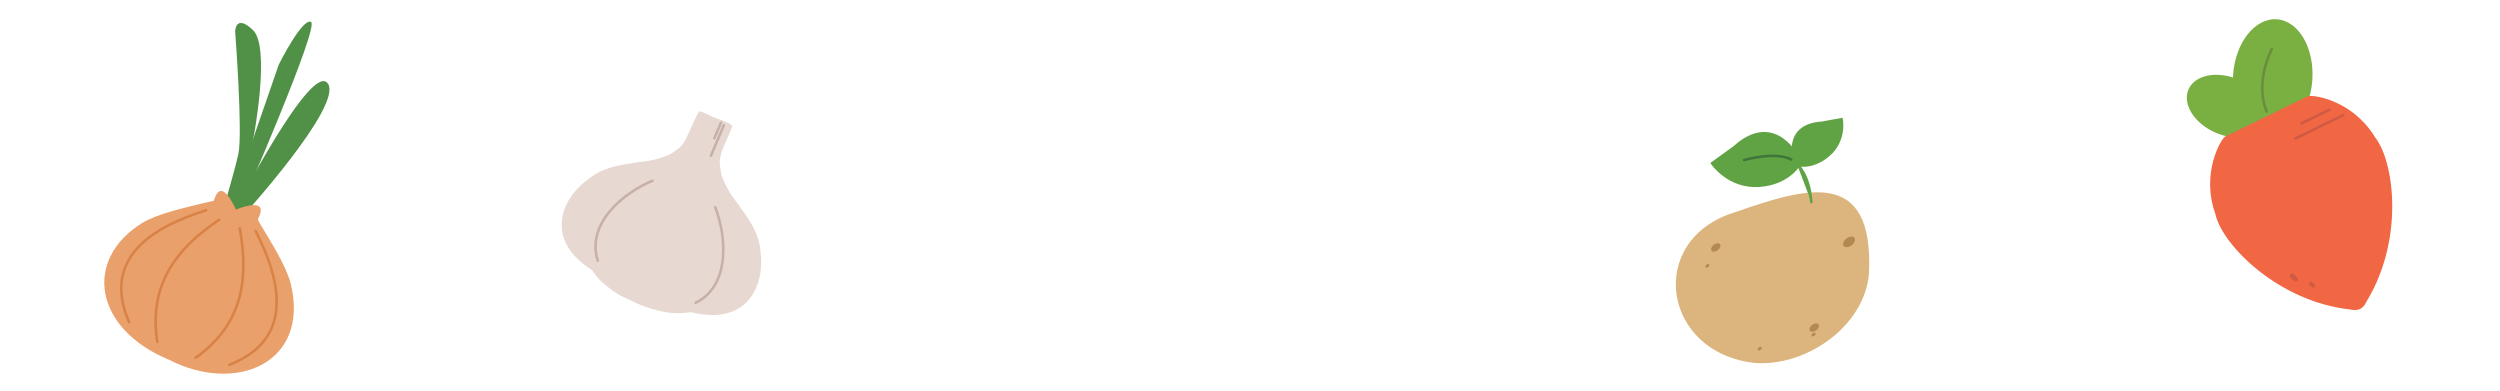
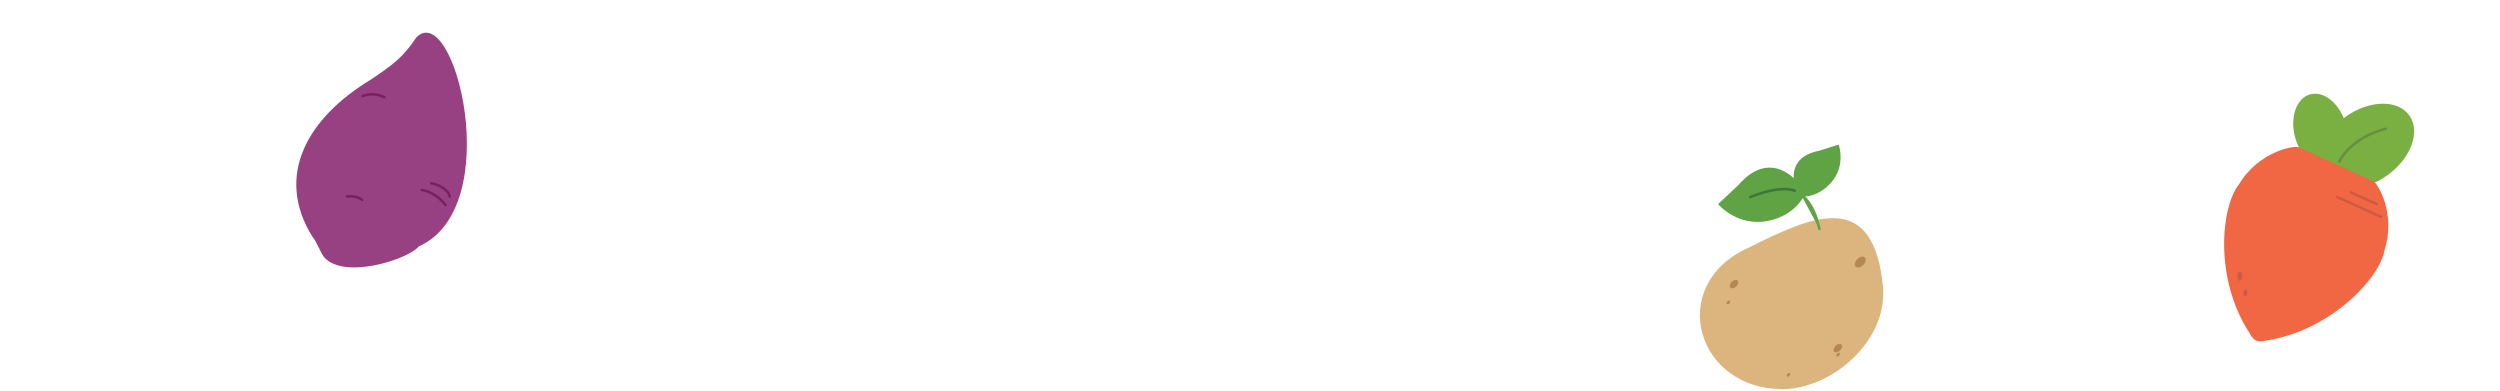
- <svg xmlns="http://www.w3.org/2000/svg" version="1.1" viewBox="0 0 1920 300">
-   <defs>
-     <style>
-       .cls-1 {
-         opacity: 1;
-       }
- 
-       .cls-2 {
-         fill: #e7d9d2;
-       }
- 
-       .cls-3 {
-         fill: #eaa06a;
-       }
- 
-       .cls-4 {
-         stroke: #3e773a;
-       }
- 
-       .cls-4, .cls-5, .cls-6, .cls-7, .cls-8, .cls-9, .cls-10, .cls-11 {
-         stroke-linecap: round;
-       }
- 
-       .cls-4, .cls-5, .cls-6, .cls-7, .cls-8, .cls-9, .cls-10, .cls-11, .cls-12 {
-         stroke-width: 2px;
-       }
- 
-       .cls-4, .cls-5, .cls-6, .cls-7, .cls-9, .cls-10, .cls-11 {
-         fill: none;
-       }
- 
-       .cls-4, .cls-6, .cls-7, .cls-8, .cls-9, .cls-11, .cls-12 {
-         stroke-miterlimit: 10;
-       }
- 
-       .cls-13 {
-         fill: #7aaf42;
-       }
- 
-       .cls-5 {
-         stroke-miterlimit: 10;
-       }
- 
-       .cls-5, .cls-6, .cls-10 {
-         stroke: #cf5a43;
-       }
- 
-       .cls-14 {
-         fill: #f26743;
-       }
- 
-       .cls-7 {
-         stroke: #c7b0a8;
-       }
- 
-       .cls-8, .cls-12 {
-         fill: #60a344;
-         stroke: #60a344;
-       }
- 
-       .cls-15 {
-         fill: #b48851;
-       }
- 
-       .cls-9 {
-         stroke: #698e3c;
-       }
- 
-       .cls-16 {
-         fill: #519147;
-       }
- 
-       .cls-10 {
-         stroke-miterlimit: 10;
-       }
- 
-       .cls-17 {
-         fill: #dcb57e;
-       }
- 
-       .cls-11 {
-         stroke: #d88247;
-       }
-     </style>
-   </defs>
+ <svg xmlns="http://www.w3.org/2000/svg" version="1.1" id="Layer_1" x="0px" y="0px" viewBox="0 0 1920 300" style="enable-background:new 0 0 1920 300;" xml:space="preserve">
+   <style type="text/css">
+ 	.st0{fill:#7AAF42;}
+ 	.st1{fill:#F26743;}
+ 	.st2{fill:none;stroke:#CF5A43;stroke-width:2;stroke-linecap:round;stroke-miterlimit:10;}
+ 	.st3{fill:none;stroke:#CF5A43;stroke-width:2;stroke-linecap:round;stroke-miterlimit:10;}
+ 	.st4{fill:none;stroke:#698E3C;stroke-width:2;stroke-linecap:round;stroke-miterlimit:10;}
+ 	.st5{fill:#DCB57E;}
+ 	.st6{fill:#B48851;}
+ 	.st7{fill:#60A344;stroke:#60A344;stroke-width:2;stroke-miterlimit:10;}
+ 	.st8{fill:#60A344;stroke:#60A344;stroke-width:2;stroke-linecap:round;stroke-miterlimit:10;}
+ 	.st9{fill:none;stroke:#3E773A;stroke-width:2;stroke-linecap:round;stroke-miterlimit:10;}
+ 	.st10{fill:#984182;}
+ 	.st11{fill:none;stroke:#762163;stroke-width:2;stroke-linecap:round;stroke-miterlimit:10;}
+ </style>
  <g>
-     <g id="Layer_1">
+     <g>
+       <ellipse transform="matrix(0.813 -0.5822 0.5822 0.813 274.4487 1079.121)" class="st0" cx="1817.5" cy="112.2" rx="40.5" ry="27.6" />
+       <ellipse transform="matrix(0.9598 -0.2808 0.2808 0.9598 43.4544 504.4184)" class="st0" cx="1782.1" cy="100.6" rx="20.1" ry="29.2" />
+     </g>
+     <g>
+       <path class="st1" d="M1831.2,192.5c9.3-28.8-5.4-51.9-8.4-53.3l-28.9-13.1L1765,113c-2.7-1.2-30.1,2.8-45.6,28.8    c-13.7,17.2-19.1,72.5,8.4,114.2c0,0,1.8,4,4.9,5.5c3.1,1.5,7.3,0.1,7.3,0.1C1789.5,254.2,1827.4,214.1,1831.2,192.5L1831.2,192.5    z" />
      <g>
-         <g>
-           <ellipse class="cls-13" cx="1743.9" cy="59.4" rx="44.8" ry="30.5" transform="translate(1561.5 1794.7) rotate(-85.9)" />
-           <ellipse class="cls-13" cx="1710.2" cy="81.5" rx="22.2" ry="32.3" transform="translate(956.4 1618.7) rotate(-66.6)" />
-         </g>
-         <g>
-           <path class="cls-14" d="M1823.5,104.5c-17.9-28.3-48-32.1-51.3-30.5l-31.6,15.4-31.6,15.4c-2.9,1.4-18.9,27.7-7.7,59.2,4.9,23.8,48.2,67.5,103.1,73.6,0,0,4.7,1.3,8.1-.3s5.2-6.1,5.2-6.1c28.8-47.4,21.4-108,5.7-126.6Z" />
-           <g>
-             <ellipse class="cls-5" cx="1762.1" cy="213.6" rx=".9" ry="2.8" transform="translate(430 1386.7) rotate(-48.3)" />
-             <ellipse class="cls-10" cx="1775" cy="218" rx=".5" ry="1.8" transform="translate(440.3 1408.2) rotate(-48.7)" />
-             <line class="cls-6" x1="1767.4" y1="94.8" x2="1789" y2="84.3" />
-             <line class="cls-6" x1="1762.8" y1="106.4" x2="1799.7" y2="88.4" />
-           </g>
-         </g>
-         <path class="cls-9" d="M1740.9,85.7s-9.9-19.3,3.8-48.1" />
-       </g>
-       <g>
-         <path class="cls-2" d="M584,192c-1.1-11.5-7.1-21.1-13.7-30.4-4.3-6.4-7.2-9.1-10.9-15.7-6.5-11.8-5.4-13.3-6.2-17.2-1.2-5.5.6-9.8.7-11.2,1.9-5.7,8.4-18.5,8.4-21-2-2.4-9.2-4.4-12.2-5.7l-.4-.2-.4-.2c-3.2-.8-9.4-5-12.5-4.8-1.3,1.9-7.7,15.8-10.1,21.3-1,1.1-2.2,5.1-6.9,8.1-3.4,2.1-3.7,4-16.7,7.5-6.7,1.7-10.7,1.5-18.9,3-11.3,1.7-22.3,4.1-31.4,11.3-24.4,17.3-33.2,48.7,1.7,70.5,1.8,1.8,3.1,5.8,11.3,12.3,4.1,3.3,9.1,6.9,13.4,8.7s6.2,3.1,9.6,4.6c3,1.3,6.4,2.7,10,3.7,4.9,1.6,10.3,2.9,15.5,3.6,10.6,1,14.3-.5,16.7-.4,40.8,10.3,57.3-17.9,52.9-47.8Z" />
-         <path class="cls-7" d="M501.2,138.8c-21.2,8.6-51.4,32.4-42.1,61.4" />
-         <path class="cls-7" d="M549.3,159.2c8.4,21.6,12.2,59.9-15.1,73.4" />
-         <line class="cls-7" x1="553.7" y1="94.3" x2="548.6" y2="106.2" />
-         <line class="cls-7" x1="555.9" y1="96.2" x2="546" y2="119.6" />
-       </g>
-       <g class="cls-1">
-         <g>
-           <path class="cls-16" d="M171.9,159.1s7.5-24.9,11.1-40.5c3.6-15.6-2.4-94.3-2.4-94.3,0,0,0-14.1,13.6-1.3,13.7,12.8.7,81.5.7,81.5,0,0-10.7,52.7-15.7,57.5-5.1,4.9-7.2-3.1-7.2-3.1Z" />
-           <path class="cls-16" d="M173.8,166.5s39.7-115.6,40.3-116.9,18.4-36.4,24.8-32.7c6.5,3.7-53.6,141.4-53.6,141.4l-4.5,10.6-6.8-2.9-.2.4Z" />
-           <path class="cls-16" d="M180.7,160.9c.7-1.7,58.5-113.7,71-96.9,12.5,16.8-66.8,103.7-66.8,103.7" />
-         </g>
-         <path class="cls-3" d="M181.1,161c7.3-3,25.1-8.5,17.2,6.8-.5,1.3.3,1.6,1.1,3.5,7.9,13.4,20.1,32,23.9,46.7,14.7,60.3-41.3,84.9-93.3,58.4-57.6-23.8-66.4-76.7-20.9-105.1,12.2-7.4,33.6-11.9,47.1-15.3,4.5-1.1,7.2-1.5,7.8-1.7.5-1.3,1.1-2.6,2-4.7,5.8-10.1,13.8,8.8,15.2,11.4" />
-         <path class="cls-11" d="M168.4,168.7c-33.5,22.5-54.3,50.3-47.6,93.8" />
-         <path class="cls-11" d="M158.4,161.5c-42,12.9-80.4,37.3-59.3,85.8" />
-         <path class="cls-11" d="M184.1,175.3c7.3,39.7,1.9,74-33.9,99.5" />
-         <path class="cls-11" d="M196.3,177.4c20.1,39.1,29.4,83.6-20.3,102.8" />
-       </g>
-       <g>
-         <g>
-           <path class="cls-17" d="M1332.5,163c-68.8,20.8-56.3,108.6,15.9,115.8,39.1,2.6,83.9-28.4,87-69.1,3.7-81.4-48-65.9-102.9-46.7Z" />
-           <ellipse class="cls-15" cx="1317.5" cy="189.6" rx="4.1" ry="2.6" transform="translate(158.2 843.7) rotate(-37.6)" />
-           <ellipse class="cls-15" cx="1393.1" cy="251.1" rx="4.1" ry="2.6" transform="translate(136.4 902.6) rotate(-37.6)" />
-           <ellipse class="cls-15" cx="1311.3" cy="204.2" rx="1.8" ry="1.1" transform="translate(173.1 886.6) rotate(-39.8)" />
-           <ellipse class="cls-15" cx="1419.8" cy="185.3" rx="5.2" ry="3.3" transform="translate(182.1 905.2) rotate(-37.6)" />
-           <ellipse class="cls-15" cx="1351.5" cy="267.8" rx="1.8" ry="1.1" transform="translate(141.7 927.1) rotate(-39.8)" />
-           <ellipse class="cls-15" cx="1392.9" cy="257" rx="1.8" ry="1.1" transform="translate(158.2 951.1) rotate(-39.8)" />
-         </g>
-         <path class="cls-12" d="M1383,124.5c-1-1.7-18.8-40.4-51.1-11.4l-17,12.3s12.6,18.8,36.2,17.2c24-1.7,31.9-18.1,31.9-18.1Z" />
-         <path class="cls-12" d="M1379.1,126.5c-.5-1.1-11.1-30.2,20.3-32.2l14.9-2.7s3.3,16-9.8,27.4c-13,11.4-25.5,7.5-25.5,7.5Z" />
-         <path class="cls-8" d="M1380.2,126.4s9.1,6.6,10.9,28.8" />
-         <path class="cls-4" d="M1339.5,122.9s24.1-6.9,36.1-.4" />
+         <ellipse transform="matrix(3.476313e-02 -0.9994 0.9994 3.476313e-02 1448.226 1923.862)" class="st2" cx="1720.1" cy="212.2" rx="2.5" ry="0.8" />
+         <ellipse transform="matrix(2.779449e-02 -0.9996 0.9996 2.779449e-02 1451.53 1942.39)" class="st3" cx="1724.3" cy="225" rx="1.6" ry="0.5" />
+         <line class="st2" x1="1805.6" y1="147.8" x2="1825.4" y2="156.8" />
+         <line class="st2" x1="1794.9" y1="151.3" x2="1828.7" y2="166.6" />
      </g>
    </g>
+     <path class="st4" d="M1796.6,124.1c0,0,7.7-18,35.7-25.2" />
+   </g>
+   <g>
+     <g>
+       <path class="st5" d="M1342.4,190.5c-63,28.4-40.1,110.5,29.6,108.3c37.6-2.4,76.4-37.5,74.3-76.7    C1439.6,144.1,1392.3,165.4,1342.4,190.5L1342.4,190.5z" />
+       <ellipse transform="matrix(0.7066 -0.7076 0.7076 0.7066 236.4543 1006.365)" class="st6" cx="1331.7" cy="218.1" rx="3.9" ry="2.5" />
+       <ellipse transform="matrix(0.7066 -0.7076 0.7076 0.7066 225.0248 1077.188)" class="st6" cx="1411.4" cy="267.3" rx="3.9" ry="2.5" />
+       <ellipse transform="matrix(0.6789 -0.7343 0.7343 0.6789 255.6989 1049.19)" class="st6" cx="1327.3" cy="232.3" rx="1.7" ry="1.1" />
+       <ellipse transform="matrix(0.7066 -0.7076 0.7076 0.7066 276.8037 1070.033)" class="st6" cx="1428.7" cy="201.2" rx="5" ry="3.2" />
+       <ellipse transform="matrix(0.6789 -0.7343 0.7343 0.6789 229.7141 1100.964)" class="st6" cx="1373.5" cy="287.9" rx="1.7" ry="1.1" />
+       <ellipse transform="matrix(0.6789 -0.7343 0.7343 0.6789 253.2888 1123.975)" class="st6" cx="1411.6" cy="272.4" rx="1.7" ry="1.1" />
+     </g>
+     <path class="st7" d="M1385.7,147.5c-1.2-1.5-22.9-36.1-50.1-4.5l-14.7,13.8c0,0,14.3,16.3,36.6,11.9   C1380.2,164.1,1385.7,147.5,1385.7,147.5z" />
+     <path class="st7" d="M1382.2,149.9c-0.6-1-14.3-27.4,15.3-33.2l13.9-4.4c0,0,5.1,14.8-5.9,27.3   C1394.5,152.1,1382.1,149.9,1382.2,149.9L1382.2,149.9z" />
+     <path class="st8" d="M1383.3,149.7c0,0,9.5,5.2,14,26.1" />
+     <path class="st9" d="M1344.1,151.4c0,0,22.1-9.6,34.3-4.9" />
+   </g>
+   <g>
+     <path class="st10" d="M240,181.9c-29.5-47.2-3.4-91.7,44.7-120.7c16.3-11,24.6-16.7,35-32.4c29.2-29.9,69.5,130.3,2,160.4   c-8.1,9.9-57.4,26-72.9,8.2C245.7,193.1,242.8,184.8,240,181.9L240,181.9z" />
+     <path class="st11" d="M323.8,146c0,0,8.9,0,18.3,11.3" />
+     <path class="st11" d="M331.2,140.7c0,0,12.3,2.4,14.2,10.2" />
+     <path class="st11" d="M278.5,73.8c0,0,7.5-3.6,16.7,0.8" />
+     <path class="st11" d="M266.4,150.9c0,0,8.1-1,11.7,2.7" />
  </g>
</svg>
